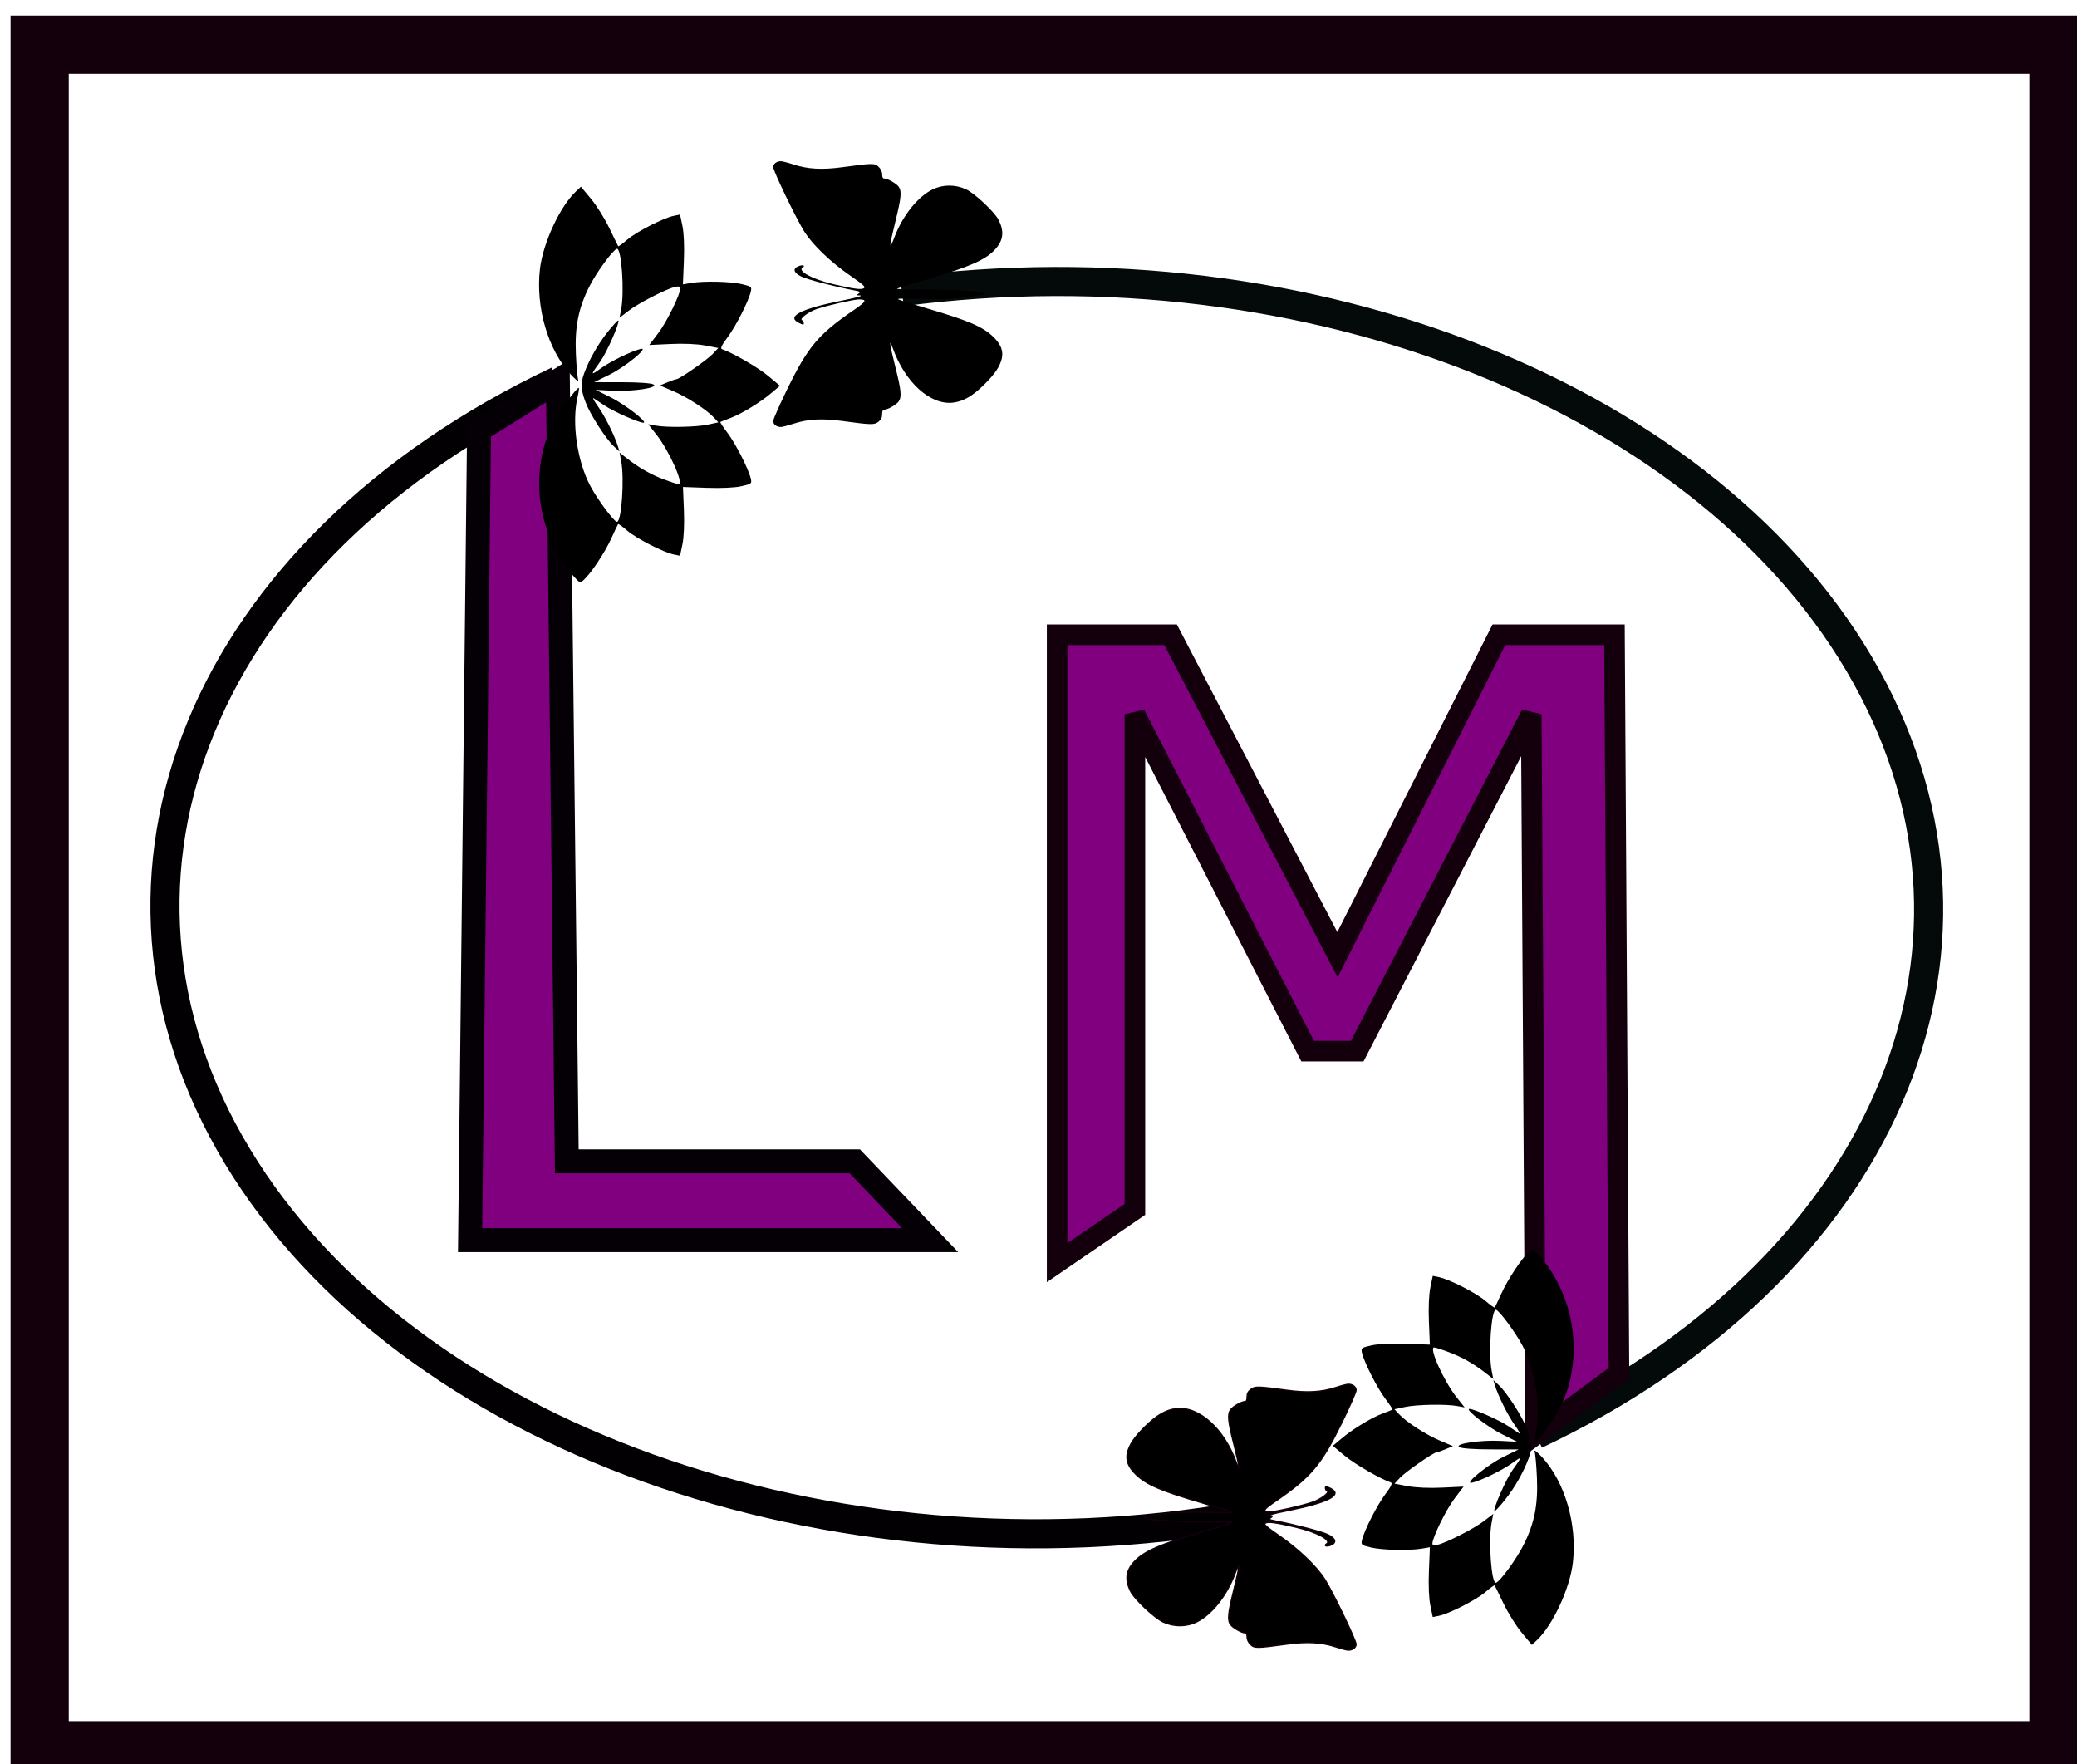
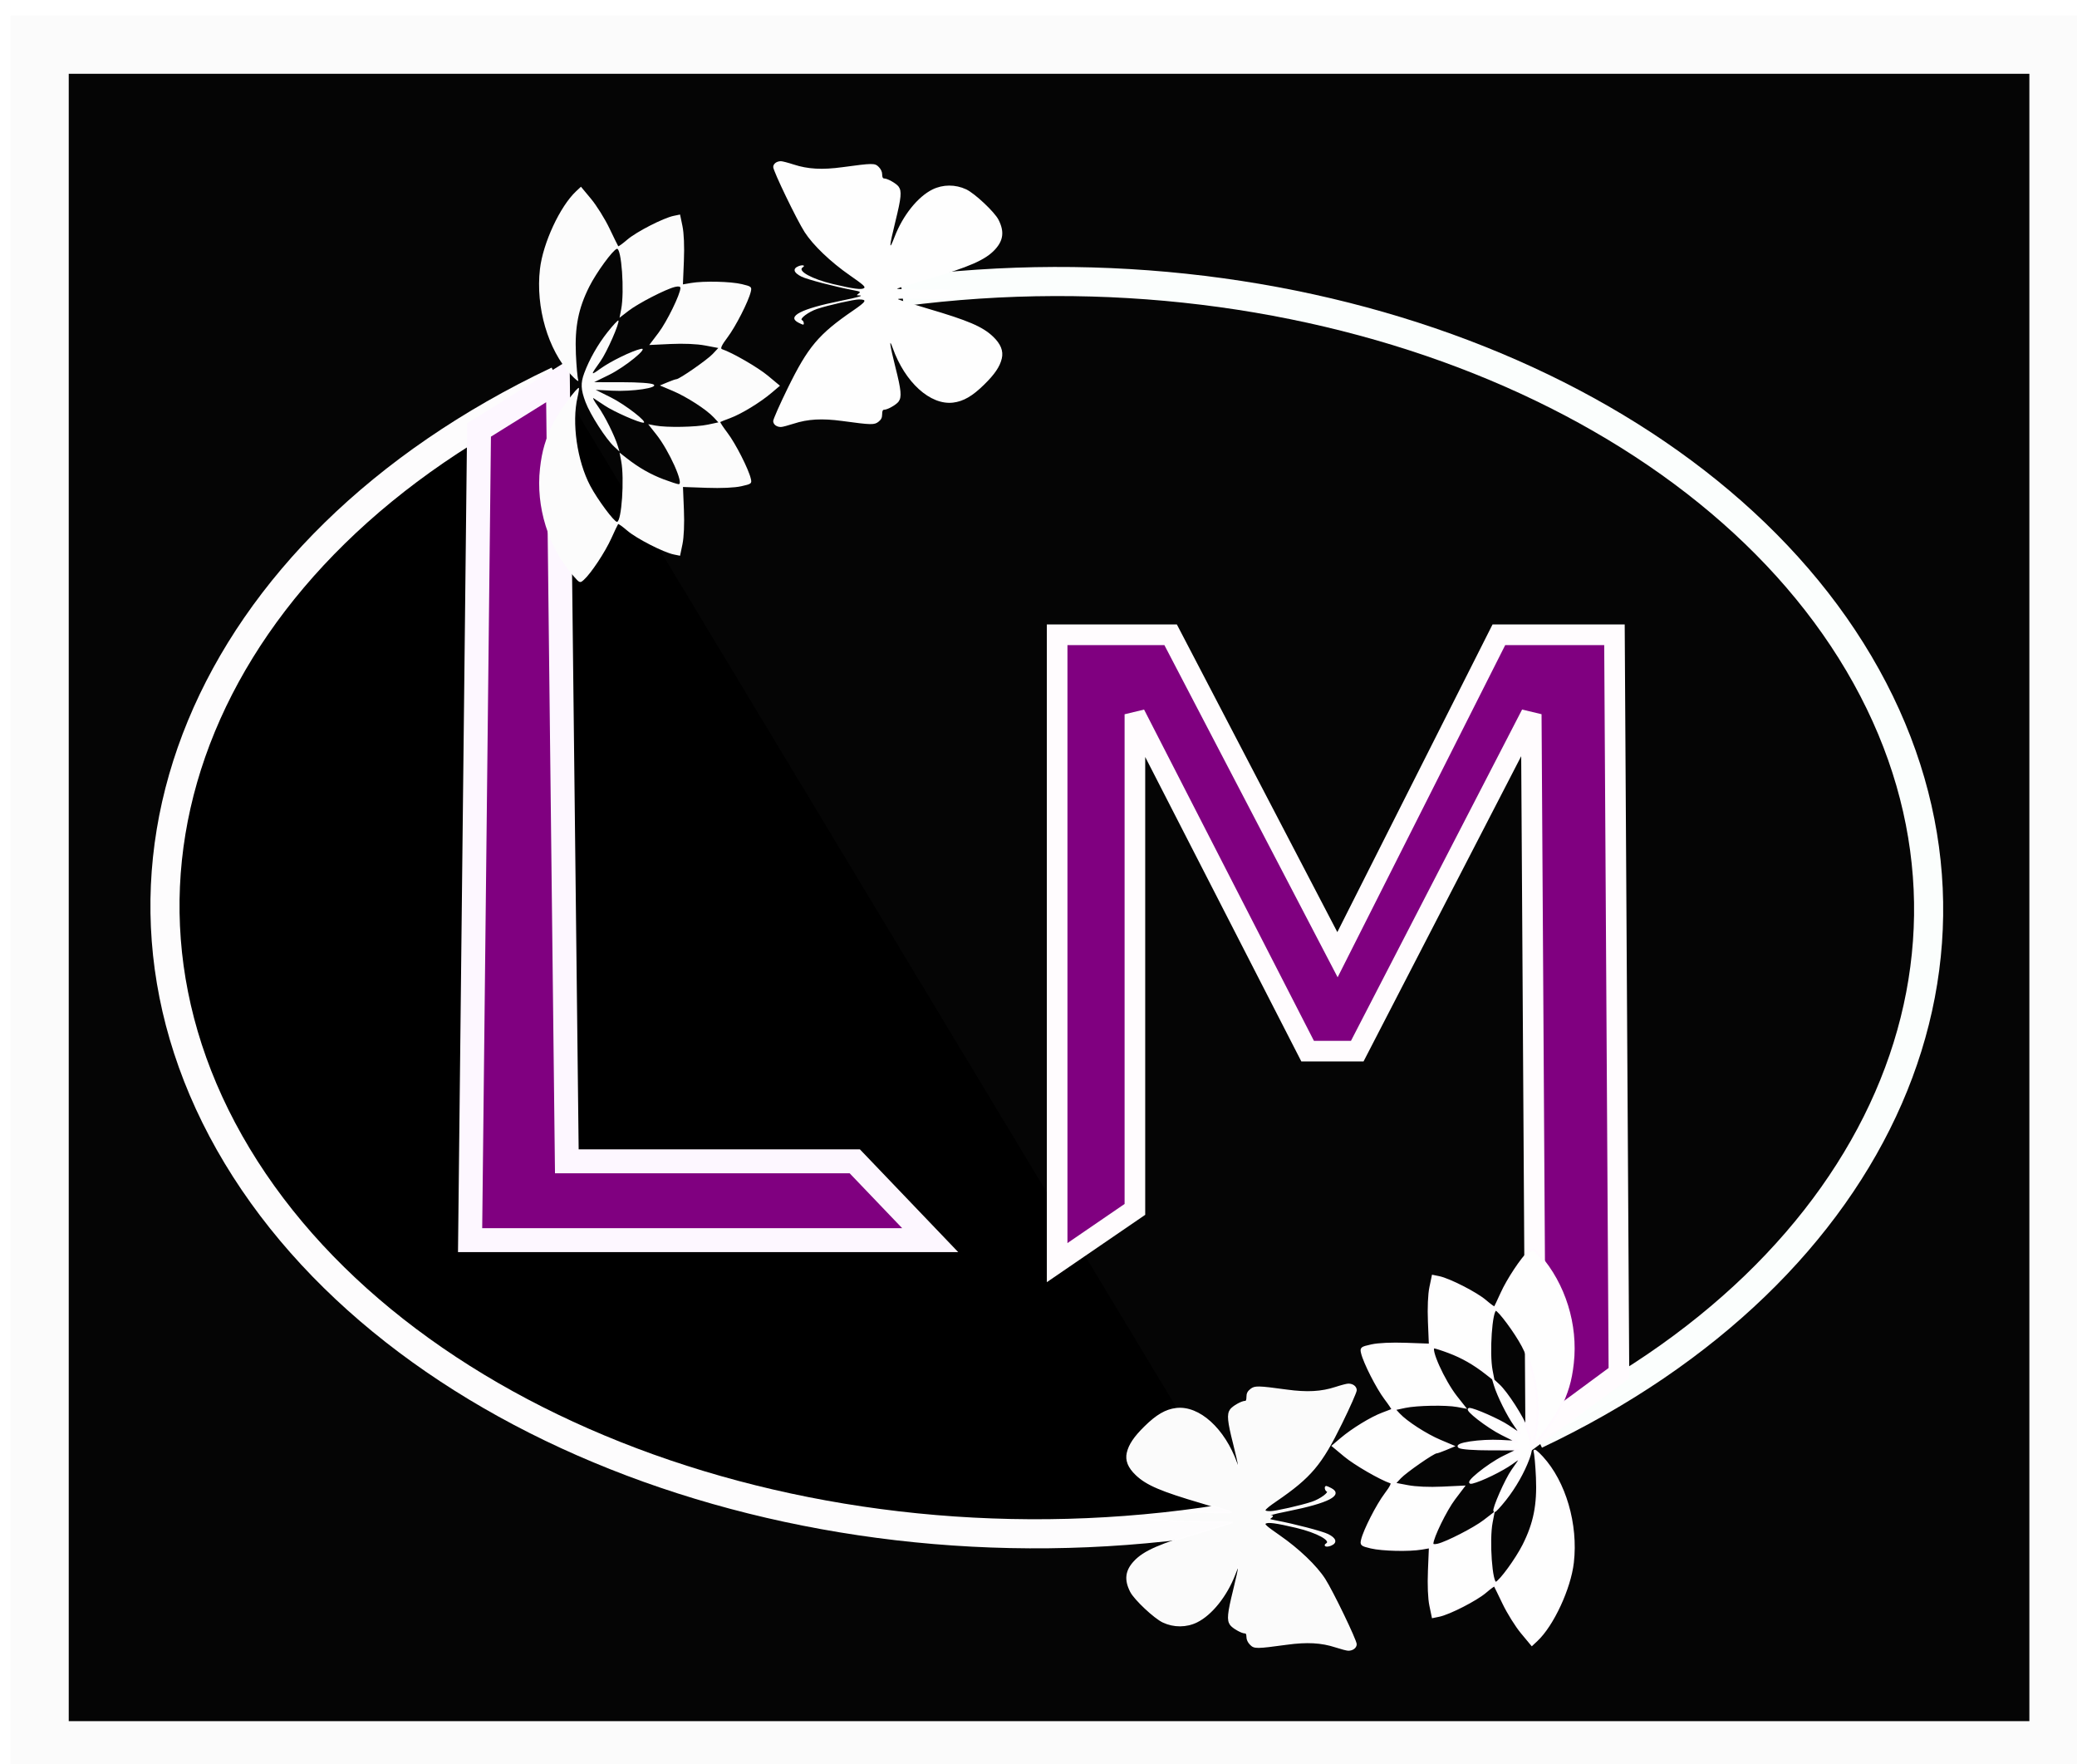
<svg xmlns="http://www.w3.org/2000/svg" width="208.754mm" height="177.249mm" viewBox="0 0 208.754 177.249" version="1.1" id="svg6652">
  <defs id="defs6646" />
  <g id="layer1" transform="translate(0,-119.751)">
-     <rect style="fill:url(#meshgradient11099);fill-opacity:1;fill-rule:evenodd;stroke:#14000d;stroke-width:5.848;stroke-miterlimit:4;stroke-dasharray:none;stroke-opacity:1" id="rect1181-5-9-5" width="202.906" height="171.401" x="3.985" y="124.242" />
-     <path style="fill:none;stroke:#030003;stroke-width:2.925;stroke-miterlimit:4;stroke-dasharray:none;stroke-opacity:1" id="path1101-6-4-3" d="M 124.808,272.096 A 87.536,63.114 0 0 1 23.839,235.916 87.536,63.114 0 0 1 56.073,158.015" />
-     <path style="fill:none;stroke:#030a09;stroke-width:2.925;stroke-miterlimit:4;stroke-dasharray:none;stroke-opacity:1" id="path1101-4-8-6-8" d="m -90.651,-149.063 a 87.536,63.114 0 0 1 -96.925,-38.663 87.536,63.114 0 0 1 33.224,-76.189" transform="scale(-1)" />
-     <path id="path78-9-1-1-4" style="font-style:normal;font-weight:normal;font-size:10.583px;line-height:1.25;font-family:sans-serif;letter-spacing:0px;word-spacing:0px;fill:#800080;fill-opacity:1;stroke:#040005;stroke-width:2.407;stroke-opacity:1" d="M 93.493,244.381 H 47.249 l 0.898,-81.421 7.925,-4.938 0.898,78.437 H 85.913 Z" />
-     <path id="path80-17-8-0-5" style="font-style:normal;font-weight:normal;font-size:10.583px;line-height:1.25;font-family:sans-serif;letter-spacing:0px;word-spacing:0px;fill:#800080;fill-opacity:1;stroke:#14000d;stroke-width:2.072;stroke-opacity:1" d="m 162.715,257.749 -8.364,6.173 -0.449,-72.39 -17.489,33.856 h -4.985 l -17.362,-33.856 v 49.757 l -7.815,5.35 v -63.095 h 11.406 l 16.77,32.15 16.221,-32.15 h 11.617 z" />
-     <path style="fill:#000000;stroke:#14000d;stroke-width:0.134;stroke-opacity:1" d="m 113.32,265.74 c 0.19,-0.805 0.708,-1.572 1.761,-2.607 1.184,-1.165 2.099,-1.696 3.138,-1.819 2.288,-0.271 4.832,2.033 6.066,5.495 0.408,1.143 0.281,0.249 -0.277,-1.952 -0.581,-2.295 -0.645,-2.971 -0.325,-3.428 0.224,-0.32 1.117,-0.829 1.455,-0.829 0.145,0 0.206,-0.135 0.206,-0.458 0,-0.34 0.095,-0.533 0.367,-0.749 0.417,-0.331 0.7,-0.325 3.639,0.074 2.031,0.275 3.46,0.197 4.889,-0.27 0.562,-0.183 1.137,-0.333 1.28,-0.333 0.441,0 0.776,0.259 0.776,0.6 0,0.178 -0.656,1.663 -1.459,3.301 -2.041,4.165 -3.103,5.425 -6.588,7.812 -1.325,0.908 -1.426,1.103 -0.567,1.105 0.514,6.6e-4 3.085,-0.581 4.189,-0.948 0.872,-0.29 1.834,-1.011 1.52,-1.139 -0.162,-0.066 -0.241,-0.447 -0.094,-0.447 0.04,0 0.251,0.092 0.467,0.204 1.206,0.624 -0.275,1.388 -4.237,2.187 -1.834,0.37 -2.406,0.542 -1.835,0.551 0.246,0.004 0.247,0.011 0.011,0.189 -0.22,0.167 -0.169,0.199 0.534,0.332 1.881,0.356 4.643,1.079 5.222,1.366 0.79,0.392 0.905,0.795 0.3,1.046 -0.411,0.17 -0.745,0.079 -0.428,-0.117 0.569,-0.352 -0.932,-1.178 -3.047,-1.678 -2.044,-0.483 -2.864,-0.591 -3.113,-0.409 -0.175,0.128 0.057,0.337 1.415,1.279 1.933,1.341 3.706,3.036 4.551,4.351 0.788,1.225 3.156,6.132 3.156,6.539 0,0.327 -0.343,0.587 -0.775,0.587 -0.142,0 -0.718,-0.15 -1.28,-0.333 -1.429,-0.466 -2.859,-0.545 -4.889,-0.27 -3.086,0.418 -3.267,0.42 -3.661,0.026 -0.22,-0.22 -0.345,-0.493 -0.345,-0.752 0,-0.277 -0.066,-0.407 -0.206,-0.407 -0.338,0 -1.23,-0.509 -1.455,-0.829 -0.318,-0.454 -0.258,-1.096 0.325,-3.461 0.644,-2.614 0.673,-3.108 0.092,-1.586 -0.821,2.151 -2.336,4.046 -3.814,4.772 -1.049,0.515 -2.302,0.519 -3.386,0.011 -0.86,-0.403 -2.847,-2.269 -3.245,-3.047 -0.604,-1.18 -0.499,-2.082 0.349,-3.002 0.965,-1.046 2.566,-1.747 6.912,-3.024 1.517,-0.446 2.836,-0.853 2.93,-0.906 0.094,-0.052 -1.288,-0.092 -3.071,-0.087 -3.218,0.007 -6.115,-0.232 -5.688,-0.471 0.105,-0.058 1.058,-0.207 2.119,-0.331 1.476,-0.171 2.494,-0.204 4.333,-0.14 1.476,0.052 2.326,0.038 2.203,-0.038 -0.11,-0.068 -1.442,-0.487 -2.959,-0.933 -4.081,-1.199 -5.517,-1.812 -6.567,-2.804 -0.789,-0.745 -1.076,-1.457 -0.895,-2.22 z" id="path10127-7" />
-     <path style="fill:#000000;stroke-width:0.134" d="m 100.687,155.786 c -0.19,0.805 -0.708,1.572 -1.761,2.607 -1.184,1.165 -2.099,1.696 -3.138,1.819 -2.288,0.271 -4.832,-2.033 -6.066,-5.495 -0.408,-1.143 -0.281,-0.249 0.277,1.952 0.581,2.295 0.645,2.971 0.325,3.428 -0.224,0.32 -1.117,0.829 -1.455,0.829 -0.145,0 -0.206,0.135 -0.206,0.458 0,0.34 -0.095,0.533 -0.367,0.749 -0.417,0.331 -0.7,0.325 -3.639,-0.074 -2.031,-0.275 -3.46,-0.197 -4.889,0.27 -0.562,0.183 -1.137,0.333 -1.28,0.333 -0.441,0 -0.775,-0.259 -0.775,-0.6 0,-0.178 0.656,-1.663 1.458,-3.301 2.041,-4.165 3.103,-5.425 6.588,-7.812 1.325,-0.908 1.426,-1.103 0.567,-1.105 -0.514,-8.6e-4 -3.085,0.581 -4.189,0.948 -0.872,0.29 -1.834,1.011 -1.52,1.139 0.162,0.066 0.241,0.447 0.094,0.447 -0.04,0 -0.251,-0.092 -0.467,-0.204 -1.206,-0.623 0.275,-1.388 4.237,-2.187 1.834,-0.37 2.406,-0.542 1.835,-0.551 -0.246,-0.004 -0.247,-0.011 -0.011,-0.189 0.22,-0.167 0.169,-0.199 -0.534,-0.332 -1.88,-0.356 -4.643,-1.079 -5.222,-1.366 -0.79,-0.392 -0.905,-0.795 -0.299,-1.046 0.411,-0.17 0.745,-0.079 0.428,0.117 -0.569,0.352 0.932,1.178 3.047,1.678 2.044,0.484 2.864,0.591 3.113,0.409 0.175,-0.128 -0.057,-0.337 -1.415,-1.279 -1.933,-1.341 -3.706,-3.036 -4.552,-4.351 -0.788,-1.225 -3.156,-6.132 -3.156,-6.539 0,-0.327 0.343,-0.587 0.775,-0.587 0.142,0 0.718,0.15 1.28,0.333 1.429,0.466 2.859,0.545 4.889,0.27 3.086,-0.418 3.267,-0.42 3.661,-0.026 0.22,0.22 0.345,0.493 0.345,0.752 0,0.277 0.066,0.407 0.206,0.407 0.338,0 1.23,0.509 1.455,0.829 0.318,0.454 0.258,1.096 -0.325,3.461 -0.644,2.614 -0.673,3.108 -0.092,1.586 0.821,-2.151 2.336,-4.046 3.814,-4.772 1.049,-0.515 2.302,-0.519 3.386,-0.011 0.86,0.403 2.847,2.269 3.245,3.047 0.604,1.18 0.499,2.082 -0.349,3.002 -0.965,1.046 -2.566,1.747 -6.912,3.024 -1.517,0.446 -2.836,0.853 -2.93,0.906 -0.094,0.052 1.288,0.092 3.071,0.087 3.218,-0.007 6.115,0.232 5.688,0.471 -0.105,0.058 -1.058,0.207 -2.119,0.331 -1.476,0.171 -2.494,0.204 -4.333,0.14 -1.476,-0.052 -2.326,-0.038 -2.203,0.038 0.11,0.067 1.442,0.487 2.959,0.933 4.081,1.199 5.517,1.812 6.567,2.804 0.789,0.745 1.076,1.457 0.895,2.22 z" id="path10125-1" />
-     <path style="fill:#000000;stroke-width:0.199" d="m 54.269,146.788 c 0.3,-2.602 2.016,-6.299 3.626,-7.808 l 0.495,-0.464 1.014,1.219 c 0.558,0.67 1.387,1.999 1.844,2.952 0.456,0.954 0.856,1.767 0.888,1.807 0.03,0.04 0.443,-0.258 0.914,-0.663 0.915,-0.787 3.632,-2.178 4.671,-2.391 l 0.63,-0.129 0.241,1.157 c 0.149,0.715 0.204,2.056 0.144,3.509 l -0.097,2.352 0.818,-0.14 c 1.265,-0.216 3.983,-0.154 5.11,0.117 0.957,0.229 1.009,0.274 0.891,0.768 -0.232,0.977 -1.523,3.505 -2.345,4.593 -0.568,0.753 -0.737,1.11 -0.553,1.171 1.045,0.348 3.618,1.835 4.622,2.671 l 1.21,1.007 -0.846,0.717 c -1.136,0.963 -3.031,2.119 -4.159,2.537 -0.507,0.188 -0.952,0.363 -0.989,0.39 -0.038,0.026 0.292,0.526 0.733,1.109 0.809,1.072 2.097,3.602 2.329,4.576 0.12,0.505 0.075,0.541 -0.959,0.772 -0.668,0.149 -2.001,0.21 -3.471,0.158 l -2.386,-0.085 0.094,2.299 c 0.058,1.406 6.66e-4,2.749 -0.146,3.456 l -0.241,1.157 -0.63,-0.129 c -1.04,-0.214 -3.756,-1.604 -4.671,-2.391 -0.471,-0.405 -0.887,-0.703 -0.924,-0.663 -0.038,0.04 -0.345,0.687 -0.684,1.436 -0.623,1.381 -2.04,3.519 -2.762,4.168 -0.384,0.345 -0.414,0.334 -1.044,-0.384 -2.529,-2.881 -3.795,-6.953 -3.363,-10.816 0.2,-1.787 0.548,-2.959 1.378,-4.644 0.521,-1.057 2.384,-3.588 2.532,-3.44 0.034,0.034 -0.026,0.456 -0.138,0.935 -0.592,2.569 -0.044,6.39 1.278,8.896 0.719,1.363 2.396,3.623 2.688,3.623 0.461,0 0.762,-4.358 0.421,-6.117 l -0.163,-0.841 0.719,0.563 c 1.216,0.953 2.405,1.632 3.735,2.132 0.7,0.264 1.371,0.479 1.49,0.479 0.551,0 -0.961,-3.366 -2.239,-4.983 l -0.825,-1.044 0.733,0.137 c 1.127,0.211 4.08,0.158 5.26,-0.095 l 1.059,-0.227 -0.464,-0.5 c -0.73,-0.786 -2.719,-2.071 -4.127,-2.665 l -1.286,-0.543 0.757,-0.316 c 0.416,-0.174 0.824,-0.316 0.906,-0.316 0.295,0 3.099,-1.95 3.648,-2.536 l 0.561,-0.599 -1.331,-0.251 c -0.824,-0.155 -2.147,-0.212 -3.47,-0.15 l -2.139,0.101 0.937,-1.238 c 0.838,-1.108 2.194,-3.884 2.194,-4.493 0,-0.154 -0.187,-0.191 -0.548,-0.105 -0.906,0.214 -3.671,1.635 -4.652,2.39 l -0.919,0.708 0.163,-0.845 c 0.349,-1.801 0.03,-6.237 -0.437,-6.081 -0.42,0.141 -2.049,2.375 -2.759,3.785 -1.102,2.188 -1.473,4.051 -1.353,6.796 0.054,1.221 0.161,2.4 0.238,2.618 0.078,0.219 -0.263,-0.041 -0.757,-0.577 -2.294,-2.492 -3.537,-6.747 -3.094,-10.594 z m 4.448,10.468 c 0.509,-1.382 1.373,-2.901 2.351,-4.134 0.547,-0.689 1.034,-1.213 1.083,-1.164 0.172,0.172 -1.159,3.201 -1.801,4.099 -1.025,1.434 -1.023,1.473 0.026,0.72 1.006,-0.723 3.115,-1.75 4.026,-1.962 0.91,-0.211 -1.568,1.818 -3.189,2.611 l -1.496,0.732 2.79,0.003 c 1.687,0.002 2.941,0.091 3.172,0.225 0.571,0.333 -2.108,0.736 -4.171,0.628 l -1.637,-0.086 1.526,0.761 c 1.443,0.72 3.766,2.522 3.274,2.541 -0.426,0.015 -2.996,-1.116 -3.874,-1.708 -0.481,-0.324 -0.993,-0.662 -1.138,-0.751 -0.145,-0.089 0.057,0.285 0.45,0.831 0.681,0.948 1.685,2.966 2.003,4.026 l 0.149,0.498 -0.54,-0.498 c -0.821,-0.757 -2.408,-3.227 -2.875,-4.476 -0.472,-1.263 -0.5,-1.889 -0.129,-2.896 z" id="path10221-2" />
-     <path style="fill:#000000;stroke-width:0.199" d="m 158.085,276.781 c -0.3,2.602 -2.016,6.299 -3.626,7.808 l -0.495,0.464 -1.014,-1.219 c -0.558,-0.67 -1.387,-1.999 -1.844,-2.952 -0.456,-0.954 -0.856,-1.767 -0.888,-1.807 -0.03,-0.04 -0.443,0.258 -0.914,0.663 -0.915,0.787 -3.632,2.178 -4.671,2.392 l -0.63,0.129 -0.241,-1.157 c -0.149,-0.715 -0.204,-2.056 -0.144,-3.509 l 0.097,-2.352 -0.818,0.14 c -1.265,0.216 -3.983,0.154 -5.109,-0.117 -0.957,-0.229 -1.009,-0.274 -0.891,-0.768 0.232,-0.977 1.523,-3.505 2.345,-4.593 0.568,-0.753 0.737,-1.11 0.553,-1.171 -1.045,-0.348 -3.618,-1.835 -4.622,-2.671 l -1.21,-1.007 0.846,-0.717 c 1.136,-0.963 3.032,-2.119 4.159,-2.537 0.507,-0.188 0.952,-0.363 0.989,-0.39 0.038,-0.026 -0.292,-0.526 -0.733,-1.109 -0.809,-1.072 -2.097,-3.602 -2.329,-4.576 -0.12,-0.505 -0.075,-0.541 0.959,-0.772 0.668,-0.149 2.001,-0.21 3.471,-0.158 l 2.386,0.085 -0.094,-2.299 c -0.058,-1.406 -6.8e-4,-2.749 0.146,-3.456 l 0.241,-1.157 0.63,0.129 c 1.04,0.214 3.756,1.604 4.671,2.391 0.471,0.405 0.886,0.703 0.924,0.663 0.038,-0.04 0.345,-0.687 0.684,-1.436 0.623,-1.381 2.04,-3.519 2.762,-4.168 0.384,-0.345 0.414,-0.334 1.044,0.384 2.529,2.881 3.795,6.953 3.363,10.816 -0.2,1.787 -0.548,2.959 -1.378,4.644 -0.521,1.057 -2.384,3.588 -2.532,3.44 -0.034,-0.034 0.026,-0.456 0.138,-0.935 0.592,-2.569 0.044,-6.39 -1.278,-8.896 -0.719,-1.363 -2.396,-3.623 -2.688,-3.623 -0.461,0 -0.762,4.358 -0.421,6.117 l 0.163,0.841 -0.719,-0.563 c -1.216,-0.953 -2.405,-1.632 -3.735,-2.132 -0.7,-0.264 -1.371,-0.479 -1.49,-0.479 -0.551,0 0.961,3.366 2.239,4.983 l 0.825,1.044 -0.733,-0.137 c -1.127,-0.211 -4.08,-0.158 -5.26,0.095 l -1.059,0.227 0.464,0.5 c 0.73,0.786 2.719,2.071 4.127,2.665 l 1.286,0.543 -0.757,0.316 c -0.416,0.174 -0.824,0.316 -0.906,0.316 -0.295,0 -3.099,1.95 -3.648,2.536 l -0.561,0.599 1.331,0.251 c 0.824,0.155 2.147,0.212 3.47,0.15 l 2.139,-0.101 -0.937,1.238 c -0.838,1.108 -2.194,3.884 -2.194,4.493 0,0.154 0.187,0.191 0.548,0.105 0.906,-0.214 3.671,-1.635 4.652,-2.39 l 0.919,-0.708 -0.163,0.845 c -0.349,1.801 -0.03,6.237 0.437,6.081 0.42,-0.141 2.049,-2.375 2.759,-3.785 1.102,-2.188 1.473,-4.051 1.353,-6.796 -0.054,-1.221 -0.161,-2.4 -0.238,-2.618 -0.078,-0.219 0.263,0.041 0.756,0.577 2.294,2.492 3.537,6.747 3.094,10.594 z m -4.448,-10.468 c -0.509,1.382 -1.373,2.901 -2.351,4.134 -0.547,0.689 -1.034,1.213 -1.083,1.164 -0.172,-0.172 1.159,-3.201 1.801,-4.099 1.025,-1.434 1.023,-1.473 -0.026,-0.72 -1.006,0.723 -3.115,1.75 -4.026,1.962 -0.91,0.211 1.568,-1.818 3.189,-2.611 l 1.496,-0.732 -2.79,-0.003 c -1.687,-0.002 -2.941,-0.091 -3.172,-0.225 -0.571,-0.333 2.108,-0.736 4.171,-0.628 l 1.637,0.086 -1.526,-0.761 c -1.443,-0.72 -3.766,-2.522 -3.274,-2.541 0.426,-0.015 2.996,1.116 3.874,1.708 0.481,0.324 0.993,0.662 1.138,0.751 0.145,0.089 -0.057,-0.285 -0.45,-0.831 -0.681,-0.948 -1.685,-2.966 -2.003,-4.026 l -0.149,-0.498 0.54,0.498 c 0.821,0.757 2.408,3.227 2.875,4.476 0.472,1.263 0.5,1.889 0.129,2.896 z" id="path10221-4-1" />
+     <rect style="fill:#050505;fill-opacity:1;fill-rule:evenodd;stroke:#fbfbfb;stroke-width:5.848;stroke-miterlimit:4;stroke-dasharray:none;stroke-opacity:1" id="rect1181-5-9-5" width="202.906" height="171.401" x="3.985" y="124.242" />
+     <path style="fill:#000000;stroke:#fdfcfd;stroke-width:2.925;stroke-miterlimit:4;stroke-dasharray:none;stroke-opacity:1;fill-opacity:1" id="path1101-6-4-3" d="M 124.808,272.096 A 87.536,63.114 0 0 1 23.839,235.916 87.536,63.114 0 0 1 56.073,158.015" />
+     <path style="fill:none;stroke:#fbfefd;stroke-width:2.925;stroke-miterlimit:4;stroke-dasharray:none;stroke-opacity:1" id="path1101-4-8-6-8" d="m -90.651,-149.063 a 87.536,63.114 0 0 1 -96.925,-38.663 87.536,63.114 0 0 1 33.224,-76.189" transform="scale(-1)" />
+     <path id="path78-9-1-1-4" style="font-style:normal;font-weight:normal;font-size:10.583px;line-height:1.25;font-family:sans-serif;letter-spacing:0px;word-spacing:0px;fill:#800080;fill-opacity:1;stroke:#fdf7ff;stroke-width:2.407;stroke-opacity:1" d="M 93.493,244.381 H 47.249 l 0.898,-81.421 7.925,-4.938 0.898,78.437 H 85.913 Z" />
+     <path id="path80-17-8-0-5" style="font-style:normal;font-weight:normal;font-size:10.583px;line-height:1.25;font-family:sans-serif;letter-spacing:0px;word-spacing:0px;fill:#800080;fill-opacity:1;stroke:#fffcfe;stroke-width:2.072;stroke-opacity:1" d="m 162.715,257.749 -8.364,6.173 -0.449,-72.39 -17.489,33.856 h -4.985 l -17.362,-33.856 v 49.757 l -7.815,5.35 v -63.095 h 11.406 l 16.77,32.15 16.221,-32.15 h 11.617 z" />
+     <path style="fill:#fbfbfb;stroke:#fefdfe;stroke-width:0.134;stroke-opacity:1;fill-opacity:1" d="m 113.32,265.74 c 0.19,-0.805 0.708,-1.572 1.761,-2.607 1.184,-1.165 2.099,-1.696 3.138,-1.819 2.288,-0.271 4.832,2.033 6.066,5.495 0.408,1.143 0.281,0.249 -0.277,-1.952 -0.581,-2.295 -0.645,-2.971 -0.325,-3.428 0.224,-0.32 1.117,-0.829 1.455,-0.829 0.145,0 0.206,-0.135 0.206,-0.458 0,-0.34 0.095,-0.533 0.367,-0.749 0.417,-0.331 0.7,-0.325 3.639,0.074 2.031,0.275 3.46,0.197 4.889,-0.27 0.562,-0.183 1.137,-0.333 1.28,-0.333 0.441,0 0.776,0.259 0.776,0.6 0,0.178 -0.656,1.663 -1.459,3.301 -2.041,4.165 -3.103,5.425 -6.588,7.812 -1.325,0.908 -1.426,1.103 -0.567,1.105 0.514,6.6e-4 3.085,-0.581 4.189,-0.948 0.872,-0.29 1.834,-1.011 1.52,-1.139 -0.162,-0.066 -0.241,-0.447 -0.094,-0.447 0.04,0 0.251,0.092 0.467,0.204 1.206,0.624 -0.275,1.388 -4.237,2.187 -1.834,0.37 -2.406,0.542 -1.835,0.551 0.246,0.004 0.247,0.011 0.011,0.189 -0.22,0.167 -0.169,0.199 0.534,0.332 1.881,0.356 4.643,1.079 5.222,1.366 0.79,0.392 0.905,0.795 0.3,1.046 -0.411,0.17 -0.745,0.079 -0.428,-0.117 0.569,-0.352 -0.932,-1.178 -3.047,-1.678 -2.044,-0.483 -2.864,-0.591 -3.113,-0.409 -0.175,0.128 0.057,0.337 1.415,1.279 1.933,1.341 3.706,3.036 4.551,4.351 0.788,1.225 3.156,6.132 3.156,6.539 0,0.327 -0.343,0.587 -0.775,0.587 -0.142,0 -0.718,-0.15 -1.28,-0.333 -1.429,-0.466 -2.859,-0.545 -4.889,-0.27 -3.086,0.418 -3.267,0.42 -3.661,0.026 -0.22,-0.22 -0.345,-0.493 -0.345,-0.752 0,-0.277 -0.066,-0.407 -0.206,-0.407 -0.338,0 -1.23,-0.509 -1.455,-0.829 -0.318,-0.454 -0.258,-1.096 0.325,-3.461 0.644,-2.614 0.673,-3.108 0.092,-1.586 -0.821,2.151 -2.336,4.046 -3.814,4.772 -1.049,0.515 -2.302,0.519 -3.386,0.011 -0.86,-0.403 -2.847,-2.269 -3.245,-3.047 -0.604,-1.18 -0.499,-2.082 0.349,-3.002 0.965,-1.046 2.566,-1.747 6.912,-3.024 1.517,-0.446 2.836,-0.853 2.93,-0.906 0.094,-0.052 -1.288,-0.092 -3.071,-0.087 -3.218,0.007 -6.115,-0.232 -5.688,-0.471 0.105,-0.058 1.058,-0.207 2.119,-0.331 1.476,-0.171 2.494,-0.204 4.333,-0.14 1.476,0.052 2.326,0.038 2.203,-0.038 -0.11,-0.068 -1.442,-0.487 -2.959,-0.933 -4.081,-1.199 -5.517,-1.812 -6.567,-2.804 -0.789,-0.745 -1.076,-1.457 -0.895,-2.22 z" id="path10127-7" />
+     <path style="fill:#fefefe;stroke-width:0.134;fill-opacity:1" d="m 100.687,155.786 c -0.19,0.805 -0.708,1.572 -1.761,2.607 -1.184,1.165 -2.099,1.696 -3.138,1.819 -2.288,0.271 -4.832,-2.033 -6.066,-5.495 -0.408,-1.143 -0.281,-0.249 0.277,1.952 0.581,2.295 0.645,2.971 0.325,3.428 -0.224,0.32 -1.117,0.829 -1.455,0.829 -0.145,0 -0.206,0.135 -0.206,0.458 0,0.34 -0.095,0.533 -0.367,0.749 -0.417,0.331 -0.7,0.325 -3.639,-0.074 -2.031,-0.275 -3.46,-0.197 -4.889,0.27 -0.562,0.183 -1.137,0.333 -1.28,0.333 -0.441,0 -0.775,-0.259 -0.775,-0.6 0,-0.178 0.656,-1.663 1.458,-3.301 2.041,-4.165 3.103,-5.425 6.588,-7.812 1.325,-0.908 1.426,-1.103 0.567,-1.105 -0.514,-8.6e-4 -3.085,0.581 -4.189,0.948 -0.872,0.29 -1.834,1.011 -1.52,1.139 0.162,0.066 0.241,0.447 0.094,0.447 -0.04,0 -0.251,-0.092 -0.467,-0.204 -1.206,-0.623 0.275,-1.388 4.237,-2.187 1.834,-0.37 2.406,-0.542 1.835,-0.551 -0.246,-0.004 -0.247,-0.011 -0.011,-0.189 0.22,-0.167 0.169,-0.199 -0.534,-0.332 -1.88,-0.356 -4.643,-1.079 -5.222,-1.366 -0.79,-0.392 -0.905,-0.795 -0.299,-1.046 0.411,-0.17 0.745,-0.079 0.428,0.117 -0.569,0.352 0.932,1.178 3.047,1.678 2.044,0.484 2.864,0.591 3.113,0.409 0.175,-0.128 -0.057,-0.337 -1.415,-1.279 -1.933,-1.341 -3.706,-3.036 -4.552,-4.351 -0.788,-1.225 -3.156,-6.132 -3.156,-6.539 0,-0.327 0.343,-0.587 0.775,-0.587 0.142,0 0.718,0.15 1.28,0.333 1.429,0.466 2.859,0.545 4.889,0.27 3.086,-0.418 3.267,-0.42 3.661,-0.026 0.22,0.22 0.345,0.493 0.345,0.752 0,0.277 0.066,0.407 0.206,0.407 0.338,0 1.23,0.509 1.455,0.829 0.318,0.454 0.258,1.096 -0.325,3.461 -0.644,2.614 -0.673,3.108 -0.092,1.586 0.821,-2.151 2.336,-4.046 3.814,-4.772 1.049,-0.515 2.302,-0.519 3.386,-0.011 0.86,0.403 2.847,2.269 3.245,3.047 0.604,1.18 0.499,2.082 -0.349,3.002 -0.965,1.046 -2.566,1.747 -6.912,3.024 -1.517,0.446 -2.836,0.853 -2.93,0.906 -0.094,0.052 1.288,0.092 3.071,0.087 3.218,-0.007 6.115,0.232 5.688,0.471 -0.105,0.058 -1.058,0.207 -2.119,0.331 -1.476,0.171 -2.494,0.204 -4.333,0.14 -1.476,-0.052 -2.326,-0.038 -2.203,0.038 0.11,0.067 1.442,0.487 2.959,0.933 4.081,1.199 5.517,1.812 6.567,2.804 0.789,0.745 1.076,1.457 0.895,2.22 z" id="path10125-1" />
+     <path style="fill:#fcfcfc;stroke-width:0.199;fill-opacity:1" d="m 54.269,146.788 c 0.3,-2.602 2.016,-6.299 3.626,-7.808 l 0.495,-0.464 1.014,1.219 c 0.558,0.67 1.387,1.999 1.844,2.952 0.456,0.954 0.856,1.767 0.888,1.807 0.03,0.04 0.443,-0.258 0.914,-0.663 0.915,-0.787 3.632,-2.178 4.671,-2.391 l 0.63,-0.129 0.241,1.157 c 0.149,0.715 0.204,2.056 0.144,3.509 l -0.097,2.352 0.818,-0.14 c 1.265,-0.216 3.983,-0.154 5.11,0.117 0.957,0.229 1.009,0.274 0.891,0.768 -0.232,0.977 -1.523,3.505 -2.345,4.593 -0.568,0.753 -0.737,1.11 -0.553,1.171 1.045,0.348 3.618,1.835 4.622,2.671 l 1.21,1.007 -0.846,0.717 c -1.136,0.963 -3.031,2.119 -4.159,2.537 -0.507,0.188 -0.952,0.363 -0.989,0.39 -0.038,0.026 0.292,0.526 0.733,1.109 0.809,1.072 2.097,3.602 2.329,4.576 0.12,0.505 0.075,0.541 -0.959,0.772 -0.668,0.149 -2.001,0.21 -3.471,0.158 l -2.386,-0.085 0.094,2.299 c 0.058,1.406 6.66e-4,2.749 -0.146,3.456 l -0.241,1.157 -0.63,-0.129 c -1.04,-0.214 -3.756,-1.604 -4.671,-2.391 -0.471,-0.405 -0.887,-0.703 -0.924,-0.663 -0.038,0.04 -0.345,0.687 -0.684,1.436 -0.623,1.381 -2.04,3.519 -2.762,4.168 -0.384,0.345 -0.414,0.334 -1.044,-0.384 -2.529,-2.881 -3.795,-6.953 -3.363,-10.816 0.2,-1.787 0.548,-2.959 1.378,-4.644 0.521,-1.057 2.384,-3.588 2.532,-3.44 0.034,0.034 -0.026,0.456 -0.138,0.935 -0.592,2.569 -0.044,6.39 1.278,8.896 0.719,1.363 2.396,3.623 2.688,3.623 0.461,0 0.762,-4.358 0.421,-6.117 l -0.163,-0.841 0.719,0.563 c 1.216,0.953 2.405,1.632 3.735,2.132 0.7,0.264 1.371,0.479 1.49,0.479 0.551,0 -0.961,-3.366 -2.239,-4.983 l -0.825,-1.044 0.733,0.137 c 1.127,0.211 4.08,0.158 5.26,-0.095 l 1.059,-0.227 -0.464,-0.5 c -0.73,-0.786 -2.719,-2.071 -4.127,-2.665 l -1.286,-0.543 0.757,-0.316 c 0.416,-0.174 0.824,-0.316 0.906,-0.316 0.295,0 3.099,-1.95 3.648,-2.536 l 0.561,-0.599 -1.331,-0.251 c -0.824,-0.155 -2.147,-0.212 -3.47,-0.15 l -2.139,0.101 0.937,-1.238 c 0.838,-1.108 2.194,-3.884 2.194,-4.493 0,-0.154 -0.187,-0.191 -0.548,-0.105 -0.906,0.214 -3.671,1.635 -4.652,2.39 l -0.919,0.708 0.163,-0.845 c 0.349,-1.801 0.03,-6.237 -0.437,-6.081 -0.42,0.141 -2.049,2.375 -2.759,3.785 -1.102,2.188 -1.473,4.051 -1.353,6.796 0.054,1.221 0.161,2.4 0.238,2.618 0.078,0.219 -0.263,-0.041 -0.757,-0.577 -2.294,-2.492 -3.537,-6.747 -3.094,-10.594 z m 4.448,10.468 c 0.509,-1.382 1.373,-2.901 2.351,-4.134 0.547,-0.689 1.034,-1.213 1.083,-1.164 0.172,0.172 -1.159,3.201 -1.801,4.099 -1.025,1.434 -1.023,1.473 0.026,0.72 1.006,-0.723 3.115,-1.75 4.026,-1.962 0.91,-0.211 -1.568,1.818 -3.189,2.611 l -1.496,0.732 2.79,0.003 c 1.687,0.002 2.941,0.091 3.172,0.225 0.571,0.333 -2.108,0.736 -4.171,0.628 l -1.637,-0.086 1.526,0.761 c 1.443,0.72 3.766,2.522 3.274,2.541 -0.426,0.015 -2.996,-1.116 -3.874,-1.708 -0.481,-0.324 -0.993,-0.662 -1.138,-0.751 -0.145,-0.089 0.057,0.285 0.45,0.831 0.681,0.948 1.685,2.966 2.003,4.026 l 0.149,0.498 -0.54,-0.498 c -0.821,-0.757 -2.408,-3.227 -2.875,-4.476 -0.472,-1.263 -0.5,-1.889 -0.129,-2.896 z" id="path10221-2" />
+     <path style="fill:#fefefe;stroke-width:0.199;stroke:#fffaff;stroke-opacity:1;fill-opacity:1" d="m 158.085,276.781 c -0.3,2.602 -2.016,6.299 -3.626,7.808 l -0.495,0.464 -1.014,-1.219 c -0.558,-0.67 -1.387,-1.999 -1.844,-2.952 -0.456,-0.954 -0.856,-1.767 -0.888,-1.807 -0.03,-0.04 -0.443,0.258 -0.914,0.663 -0.915,0.787 -3.632,2.178 -4.671,2.392 l -0.63,0.129 -0.241,-1.157 c -0.149,-0.715 -0.204,-2.056 -0.144,-3.509 l 0.097,-2.352 -0.818,0.14 c -1.265,0.216 -3.983,0.154 -5.109,-0.117 -0.957,-0.229 -1.009,-0.274 -0.891,-0.768 0.232,-0.977 1.523,-3.505 2.345,-4.593 0.568,-0.753 0.737,-1.11 0.553,-1.171 -1.045,-0.348 -3.618,-1.835 -4.622,-2.671 l -1.21,-1.007 0.846,-0.717 c 1.136,-0.963 3.032,-2.119 4.159,-2.537 0.507,-0.188 0.952,-0.363 0.989,-0.39 0.038,-0.026 -0.292,-0.526 -0.733,-1.109 -0.809,-1.072 -2.097,-3.602 -2.329,-4.576 -0.12,-0.505 -0.075,-0.541 0.959,-0.772 0.668,-0.149 2.001,-0.21 3.471,-0.158 l 2.386,0.085 -0.094,-2.299 c -0.058,-1.406 -6.8e-4,-2.749 0.146,-3.456 l 0.241,-1.157 0.63,0.129 c 1.04,0.214 3.756,1.604 4.671,2.391 0.471,0.405 0.886,0.703 0.924,0.663 0.038,-0.04 0.345,-0.687 0.684,-1.436 0.623,-1.381 2.04,-3.519 2.762,-4.168 0.384,-0.345 0.414,-0.334 1.044,0.384 2.529,2.881 3.795,6.953 3.363,10.816 -0.2,1.787 -0.548,2.959 -1.378,4.644 -0.521,1.057 -2.384,3.588 -2.532,3.44 -0.034,-0.034 0.026,-0.456 0.138,-0.935 0.592,-2.569 0.044,-6.39 -1.278,-8.896 -0.719,-1.363 -2.396,-3.623 -2.688,-3.623 -0.461,0 -0.762,4.358 -0.421,6.117 l 0.163,0.841 -0.719,-0.563 c -1.216,-0.953 -2.405,-1.632 -3.735,-2.132 -0.7,-0.264 -1.371,-0.479 -1.49,-0.479 -0.551,0 0.961,3.366 2.239,4.983 l 0.825,1.044 -0.733,-0.137 c -1.127,-0.211 -4.08,-0.158 -5.26,0.095 l -1.059,0.227 0.464,0.5 c 0.73,0.786 2.719,2.071 4.127,2.665 l 1.286,0.543 -0.757,0.316 c -0.416,0.174 -0.824,0.316 -0.906,0.316 -0.295,0 -3.099,1.95 -3.648,2.536 l -0.561,0.599 1.331,0.251 c 0.824,0.155 2.147,0.212 3.47,0.15 l 2.139,-0.101 -0.937,1.238 c -0.838,1.108 -2.194,3.884 -2.194,4.493 0,0.154 0.187,0.191 0.548,0.105 0.906,-0.214 3.671,-1.635 4.652,-2.39 l 0.919,-0.708 -0.163,0.845 c -0.349,1.801 -0.03,6.237 0.437,6.081 0.42,-0.141 2.049,-2.375 2.759,-3.785 1.102,-2.188 1.473,-4.051 1.353,-6.796 -0.054,-1.221 -0.161,-2.4 -0.238,-2.618 -0.078,-0.219 0.263,0.041 0.756,0.577 2.294,2.492 3.537,6.747 3.094,10.594 z m -4.448,-10.468 c -0.509,1.382 -1.373,2.901 -2.351,4.134 -0.547,0.689 -1.034,1.213 -1.083,1.164 -0.172,-0.172 1.159,-3.201 1.801,-4.099 1.025,-1.434 1.023,-1.473 -0.026,-0.72 -1.006,0.723 -3.115,1.75 -4.026,1.962 -0.91,0.211 1.568,-1.818 3.189,-2.611 l 1.496,-0.732 -2.79,-0.003 c -1.687,-0.002 -2.941,-0.091 -3.172,-0.225 -0.571,-0.333 2.108,-0.736 4.171,-0.628 l 1.637,0.086 -1.526,-0.761 c -1.443,-0.72 -3.766,-2.522 -3.274,-2.541 0.426,-0.015 2.996,1.116 3.874,1.708 0.481,0.324 0.993,0.662 1.138,0.751 0.145,0.089 -0.057,-0.285 -0.45,-0.831 -0.681,-0.948 -1.685,-2.966 -2.003,-4.026 l -0.149,-0.498 0.54,0.498 c 0.821,0.757 2.408,3.227 2.875,4.476 0.472,1.263 0.5,1.889 0.129,2.896 z" id="path10221-4-1" />
  </g>
</svg>
